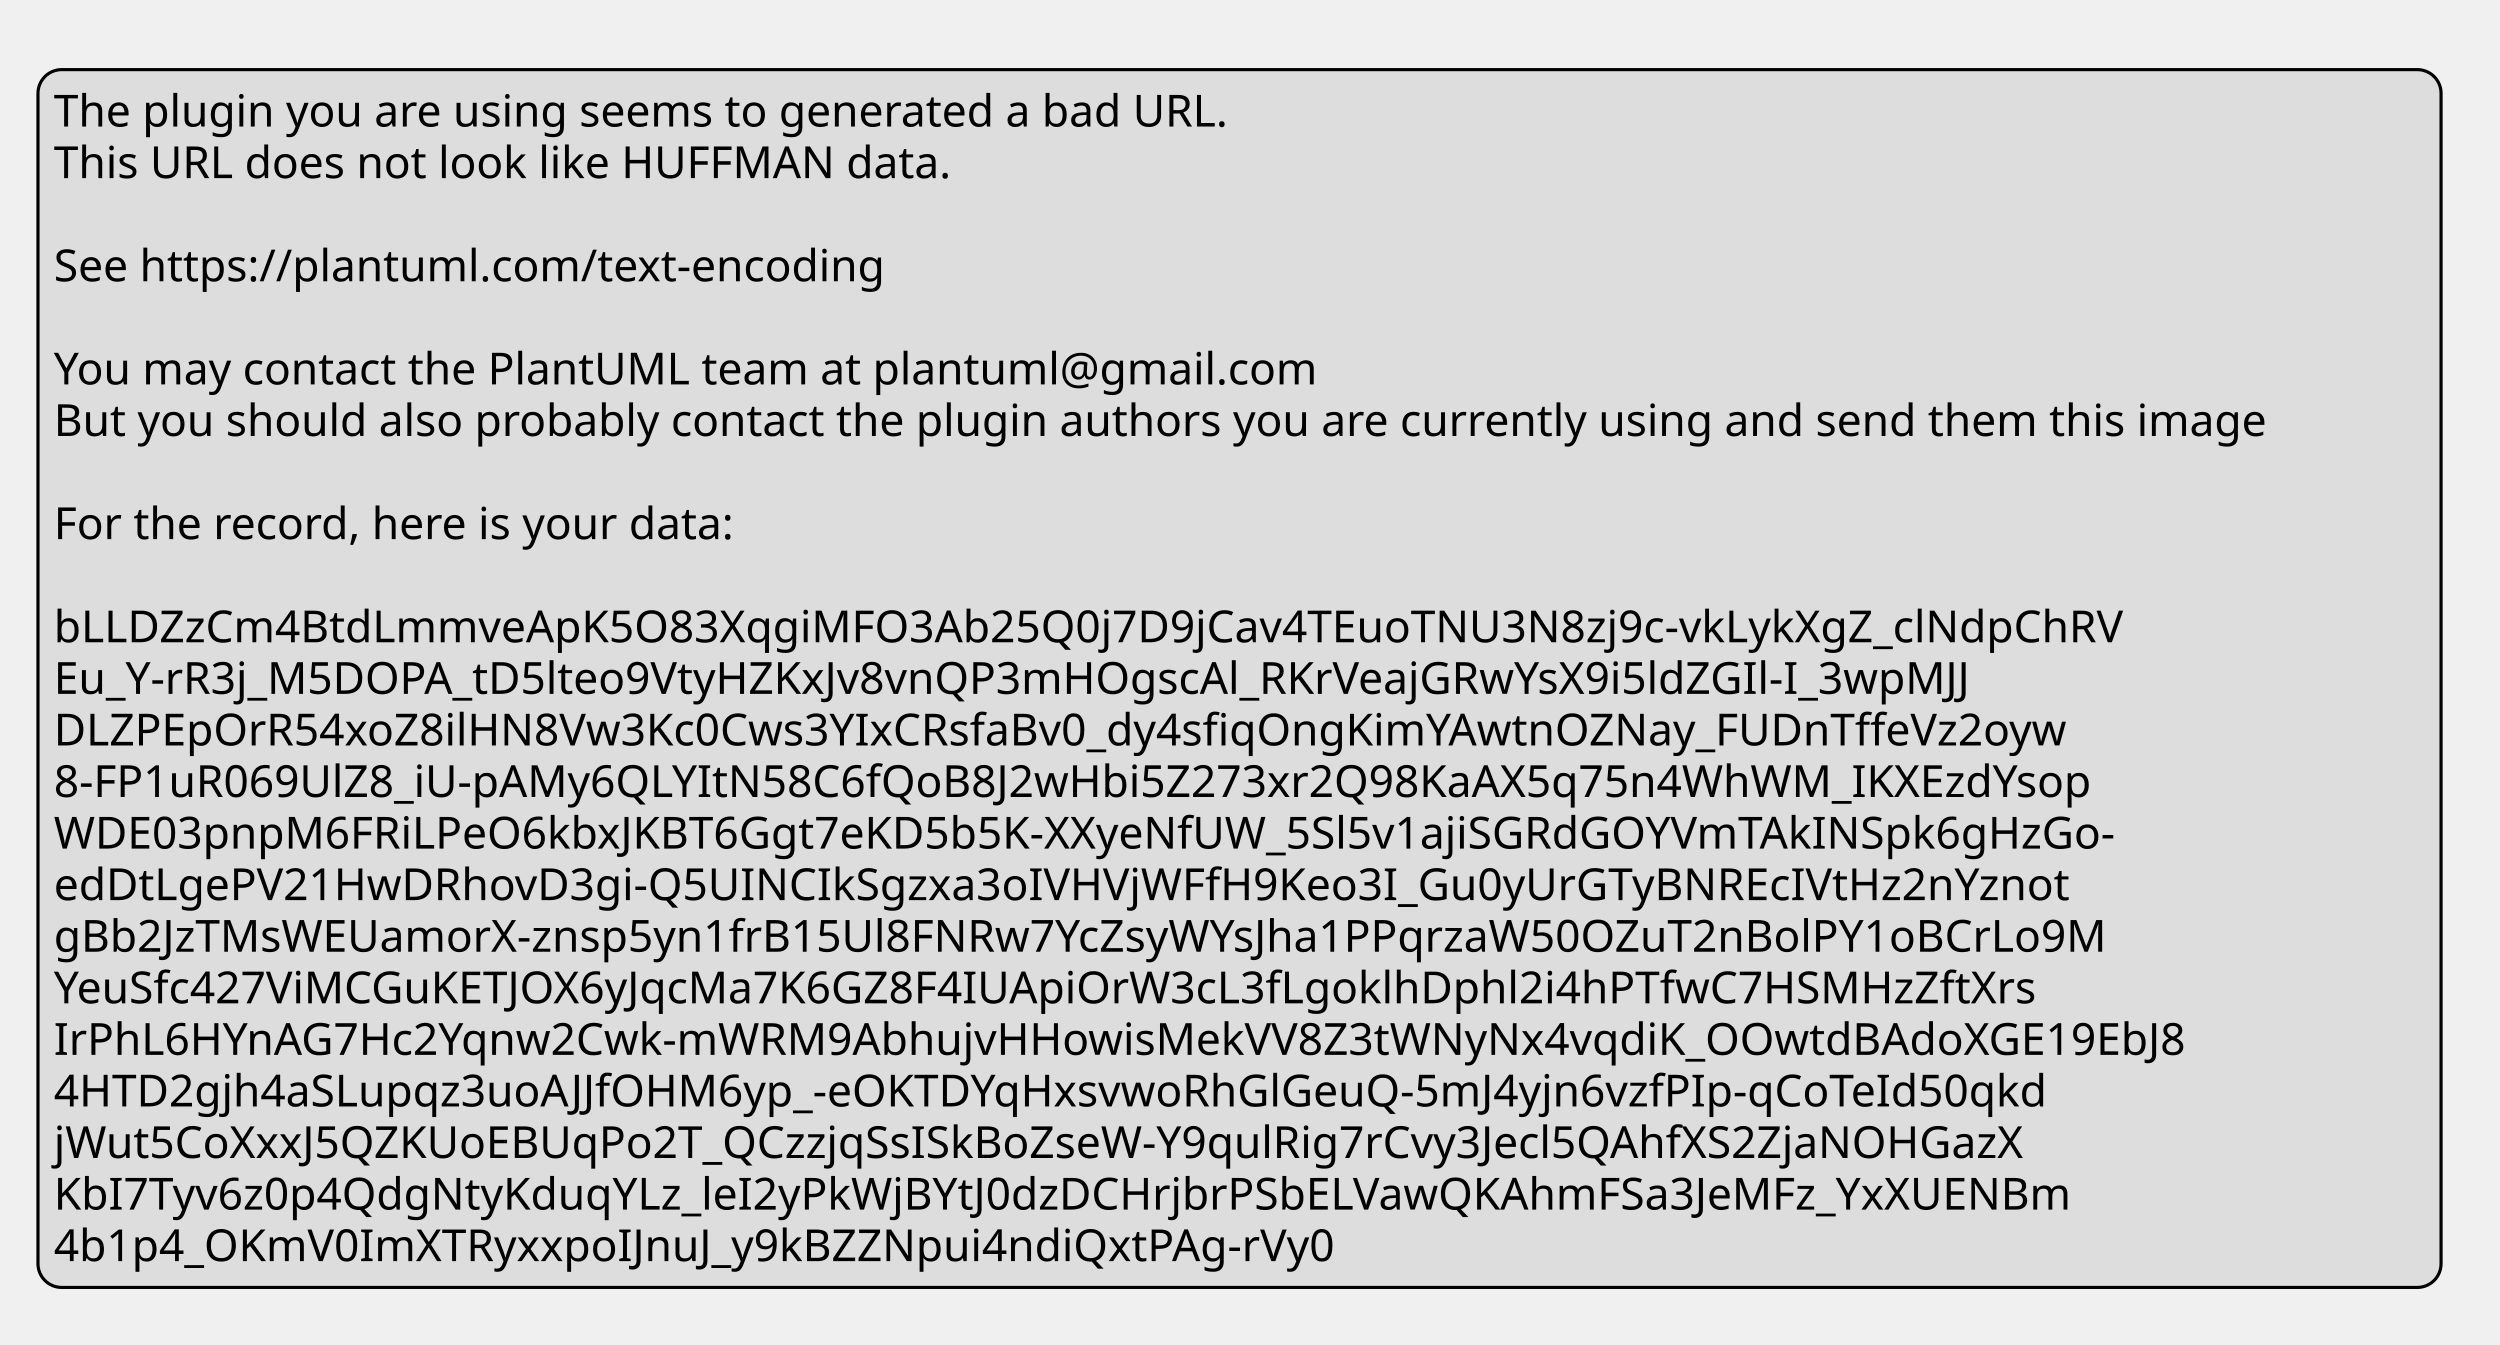
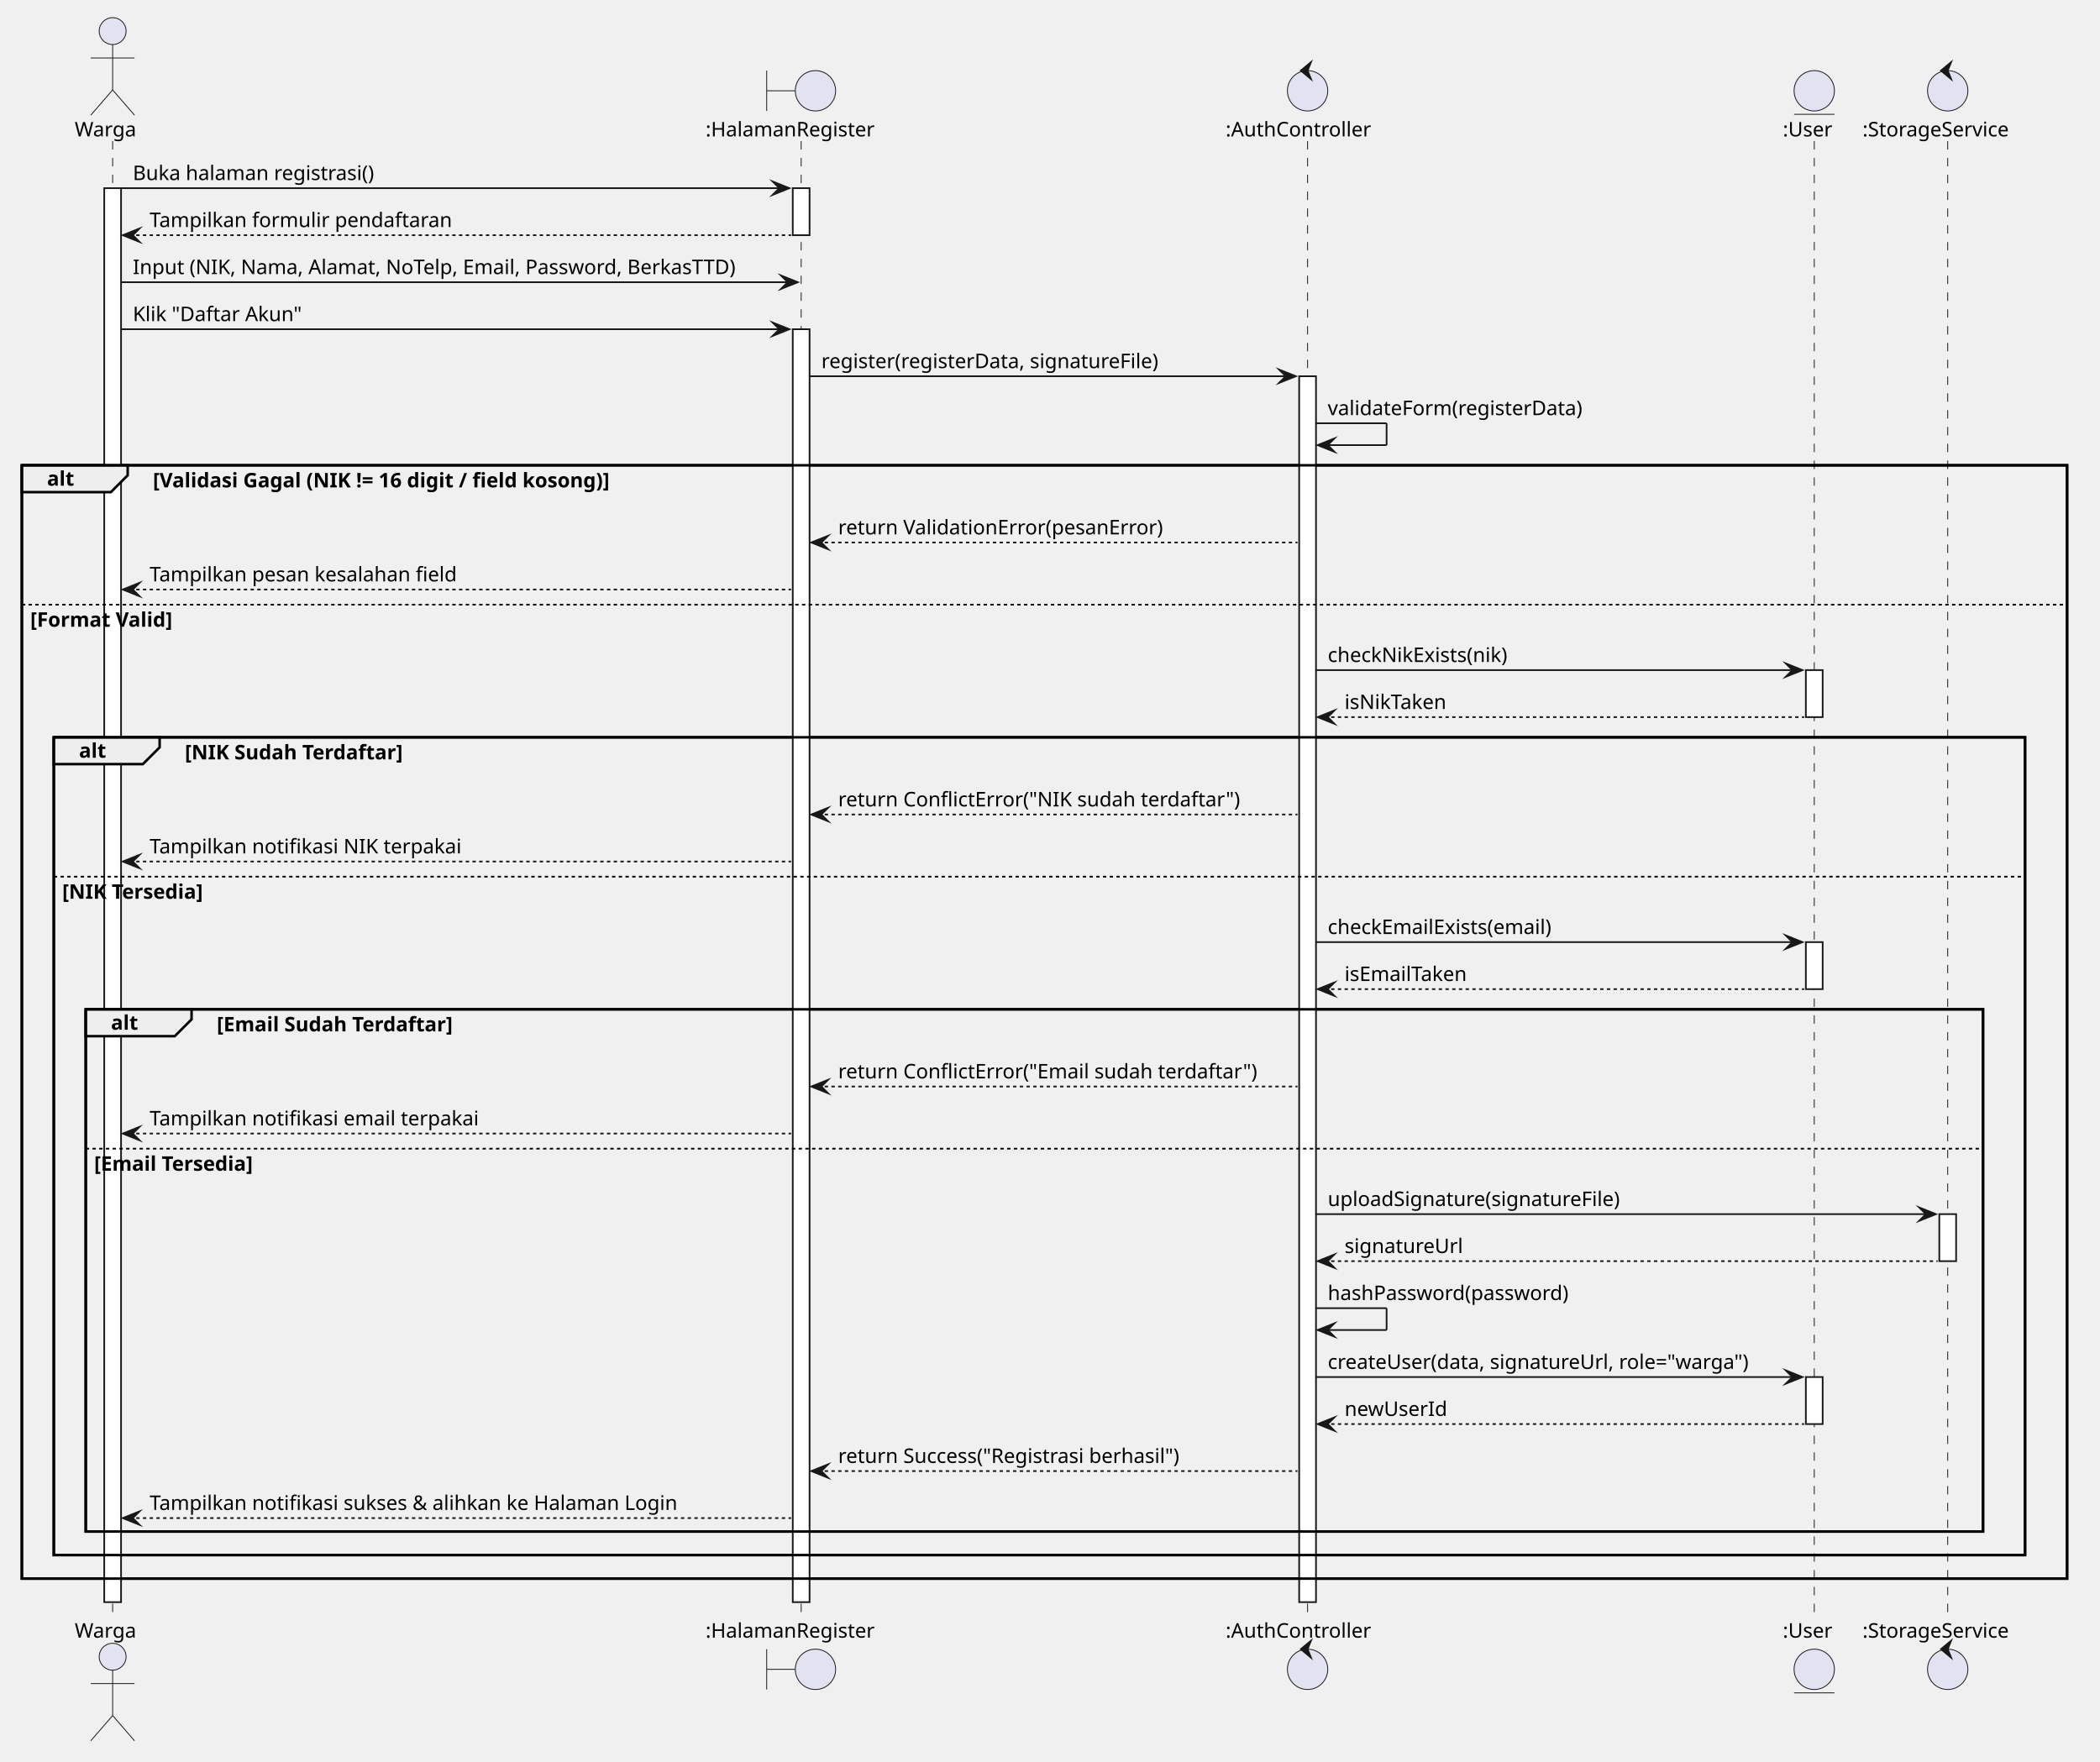
- <svg xmlns="http://www.w3.org/2000/svg" version="1.1" data-diagram-type="CLASS" style="width:790px;height:425px;background:#FFFFFF;" width="790px" height="425px" viewBox="0 0 790 425" zoomAndPan="magnify" preserveAspectRatio="none" contentStyleType="text/css">
+ <svg xmlns="http://www.w3.org/2000/svg" version="1.1" data-diagram-type="SEQUENCE" style="width:1249px;height:1048px;background:#FFFFFF;" width="1249px" height="1048px" viewBox="0 0 1249 1048" zoomAndPan="magnify" preserveAspectRatio="none" contentStyleType="text/css">
  <defs />
  <g font-family="sans-serif" lengthAdjust="spacing">
-     <g class="legend" data-source-line="1">
-       <rect x="12" y="22" width="759.376" height="384.828" fill="#DDD" style="stroke:#000;stroke-width:1;" rx="7.5" ry="7.5" />
-       <text x="17" y="39.995" fill="#000" font-size="14" textLength="399.301">The plugin you are using seems to generated a bad URL.</text>
-       <text x="17" y="56.292" fill="#000" font-size="14" textLength="302.442">This URL does not look like HUFFMAN data.</text>
-       <text x="17" y="72.589" fill="#000" font-size="14"> </text>
-       <text x="17" y="88.886" fill="#000" font-size="14" textLength="279.146">See https://plantuml.com/text-encoding</text>
-       <text x="17" y="105.183" fill="#000" font-size="14"> </text>
-       <text x="17" y="121.479" fill="#000" font-size="14" textLength="428.148">You may contact the PlantUML team at plantuml@gmail.com</text>
-       <text x="17" y="137.776" fill="#000" font-size="14" textLength="749.376">But you should also probably contact the plugin authors you are currently using and send them this image</text>
-       <text x="17" y="154.073" fill="#000" font-size="14"> </text>
-       <text x="17" y="170.37" fill="#000" font-size="14" textLength="232.545">For the record, here is your data:</text>
-       <text x="17" y="186.667" fill="#000" font-size="14"> </text>
-       <text x="17" y="202.964" fill="#000" font-size="14" textLength="704.033">bLLDZzCm4BtdLmmveApK5O83XqgiMFO3Ab25Q0j7D9jCav4TEuoTNU3N8zj9c-vkLykXgZ_clNdpChRV</text>
-       <text x="17" y="219.261" fill="#000" font-size="14" textLength="650.85">Eu_Y-rR3j_M5DOPA_tD5lteo9VtyHZKxJv8vnQP3mHOgscAl_RKrVeajGRwYsX9i5ldZGIl-I_3wpMJJ</text>
-       <text x="17" y="235.558" fill="#000" font-size="14" textLength="684.476">DLZPEpOrR54xoZ8ilHN8Vw3Kc0Cws3YIxCRsfaBv0_dy4sfiqOngKimYAwtnOZNay_FUDnTffeVz2oyw</text>
-       <text x="17" y="251.854" fill="#000" font-size="14" textLength="690.252">8-FP1uR069UlZ8_iU-pAMy6QLYItN58C6fQoB8J2wHbi5Z273xr2Q98KaAX5q75n4WhWM_IKXEzdYsop</text>
-       <text x="17" y="268.151" fill="#000" font-size="14" textLength="700.212">WDE03pnpM6FRiLPeO6kbxJKBT6Ggt7eKD5b5K-XXyeNfUW_5Sl5v1ajiSGRdGOYVmTAkINSpk6gHzGo-</text>
-       <text x="17" y="284.448" fill="#000" font-size="14" textLength="677.858">edDtLgePV21HwDRhovD3gi-Q5UINCIkSgzxa3oIVHVjWFfH9Keo3I_Gu0yUrGTyBNREcIVtHz2nYznot</text>
-       <text x="17" y="300.745" fill="#000" font-size="14" textLength="692.474">gBb2JzTMsWEUamorX-znsp5yn1frB15Ul8FNRw7YcZsyWYsJha1PPqrzaW50OZuT2nBolPY1oBCrLo9M</text>
-       <text x="17" y="317.042" fill="#000" font-size="14" textLength="671.289">YeuSfc427ViMCGuKETJOX6yJqcMa7K6GZ8F4IUApiOrW3cL3fLgoklhDphl2i4hPTfwC7HSMHzZftXrs</text>
-       <text x="17" y="333.339" fill="#000" font-size="14" textLength="717.821">IrPhL6HYnAG7Hc2Yqnw2Cwk-mWRM9AbhujvHHowisMekVV8Z3tWNyNx4vqdiK_OOwtdBAdoXGE19EbJ8</text>
-       <text x="17" y="349.636" fill="#000" font-size="14" textLength="669.806">4HTD2gjh4aSLupqz3uoAJJfOHM6yp_-eOKTDYqHxsvwoRhGlGeuQ-5mJ4yjn6vzfPIp-qCoTeId50qkd</text>
-       <text x="17" y="365.933" fill="#000" font-size="14" textLength="671.323">jWut5CoXxxJ5QZKUoEBUqPo2T_QCzzjqSsISkBoZseW-Y9qulRig7rCvy3Jecl5QAhfXS2ZjaNOHGazX</text>
-       <text x="17" y="382.229" fill="#000" font-size="14" textLength="680.784">KbI7Tyv6z0p4QdgNtyKduqYLz_leI2yPkWjBYtJ0dzDCHrjbrPSbELVawQKAhmFSa3JeMFz_YxXUENBm</text>
-       <text x="17" y="398.526" fill="#000" font-size="14" textLength="434.937">4b1p4_OKmV0ImXTRyxxpoIJnuJ_y9kBZZNpui4ndiQxtPAg-rVy0</text>
+     <rect x="13" y="276.781" width="1216.424" height="662.281" fill="none" style="stroke:#000;stroke-width:1.5;" />
+     <rect x="32" y="438.594" width="1172.424" height="486.469" fill="none" style="stroke:#000;stroke-width:1.5;" />
+     <rect x="51" y="600.406" width="1128.424" height="310.656" fill="none" style="stroke:#000;stroke-width:1.5;" />
+     <g>
+       <rect x="63.5" y="83.969" width="8" height="879.094" fill="#000" fill-opacity="0" />
+       <line x1="67" y1="83.969" x2="67" y2="963.063" style="stroke:#181818;stroke-width:0.5;stroke-dasharray:5,5;" />
    </g>
+     <g>
+       <rect x="62" y="111.938" width="10" height="841.125" fill="#FFF" style="stroke:#181818;stroke-width:1;" />
+     </g>
+     <g>
+       <rect x="473.006" y="83.969" width="8" height="879.094" fill="#000" fill-opacity="0" />
+       <line x1="476.506" y1="83.969" x2="476.506" y2="963.063" style="stroke:#181818;stroke-width:0.5;stroke-dasharray:5,5;" />
+     </g>
+     <g>
+       <rect x="471.506" y="111.938" width="10" height="27.969" fill="#FFF" style="stroke:#181818;stroke-width:1;" />
+     </g>
+     <g>
+       <rect x="471.506" y="195.844" width="10" height="757.219" fill="#FFF" style="stroke:#181818;stroke-width:1;" />
+     </g>
+     <g>
+       <rect x="774.199" y="83.969" width="8" height="879.094" fill="#000" fill-opacity="0" />
+       <line x1="777.699" y1="83.969" x2="777.699" y2="963.063" style="stroke:#181818;stroke-width:0.5;stroke-dasharray:5,5;" />
+     </g>
+     <g>
+       <rect x="772.699" y="223.813" width="10" height="729.25" fill="#FFF" style="stroke:#181818;stroke-width:1;" />
+     </g>
+     <g>
+       <rect x="1075.555" y="83.969" width="8" height="879.094" fill="#000" fill-opacity="0" />
+       <line x1="1079.055" y1="83.969" x2="1079.055" y2="963.063" style="stroke:#181818;stroke-width:0.5;stroke-dasharray:5,5;" />
+     </g>
+     <g>
+       <rect x="1074.055" y="398.625" width="10" height="27.969" fill="#FFF" style="stroke:#181818;stroke-width:1;" />
+     </g>
+     <g>
+       <rect x="1074.055" y="560.438" width="10" height="27.969" fill="#FFF" style="stroke:#181818;stroke-width:1;" />
+     </g>
+     <g>
+       <rect x="1074.055" y="819.156" width="10" height="27.969" fill="#FFF" style="stroke:#181818;stroke-width:1;" />
+     </g>
+     <g>
+       <rect x="1154.924" y="83.969" width="8" height="879.094" fill="#000" fill-opacity="0" />
+       <line x1="1158.424" y1="83.969" x2="1158.424" y2="963.063" style="stroke:#181818;stroke-width:0.5;stroke-dasharray:5,5;" />
+     </g>
+     <g>
+       <rect x="1153.424" y="722.25" width="10" height="27.969" fill="#FFF" style="stroke:#181818;stroke-width:1;" />
+     </g>
+     <text x="44.438" y="81.139" fill="#000" font-size="12" textLength="39.123" font-family="'Segoe UI'">Warga</text>
+     <ellipse cx="67" cy="18.5" rx="8" ry="8" fill="#E2E2F0" style="stroke:#181818;stroke-width:0.5;" />
+     <path d="M67,26.5 L67,53.5 M54,34.5 L80,34.5 M67,53.5 L54,68.5 M67,53.5 L80,68.5" style="stroke:#181818;stroke-width:0.5;" fill="none" />
+     <text x="419.655" y="81.139" fill="#000" font-size="12" textLength="107.701" font-family="'Segoe UI'">:HalamanRegister</text>
+     <path d="M456.006,42 L456.006,66 M456.006,54 L473.006,54" style="stroke:#181818;stroke-width:0.5;" fill="none" />
+     <ellipse cx="485.006" cy="54" rx="12" ry="12" fill="#E2E2F0" style="stroke:#181818;stroke-width:0.5;" />
+     <text x="728.97" y="81.139" fill="#000" font-size="12" textLength="91.459" font-family="'Segoe UI'">:AuthController</text>
+     <ellipse cx="777.699" cy="54" rx="12" ry="12" fill="#E2E2F0" style="stroke:#181818;stroke-width:0.5;" />
+     <polygon points="773.699,42,779.699,37,777.699,42,779.699,47,773.699,42" fill="#181818" style="stroke:#181818;stroke-width:1;stroke-linejoin:miter;stroke-miterlimit:10;" />
+     <text x="1060.357" y="81.139" fill="#000" font-size="12" textLength="31.395" font-family="'Segoe UI'">:User</text>
+     <ellipse cx="1079.055" cy="54" rx="12" ry="12" fill="#E2E2F0" style="stroke:#181818;stroke-width:0.5;" />
+     <line x1="1067.055" y1="68" x2="1091.055" y2="68" style="stroke:#181818;stroke-width:0.5;" />
+     <text x="1107.752" y="81.139" fill="#000" font-size="12" textLength="95.344" font-family="'Segoe UI'">:StorageService</text>
+     <ellipse cx="1158.424" cy="54" rx="12" ry="12" fill="#E2E2F0" style="stroke:#181818;stroke-width:0.5;" />
+     <polygon points="1154.424,42,1160.424,37,1158.424,42,1160.424,47,1154.424,42" fill="#181818" style="stroke:#181818;stroke-width:1;stroke-linejoin:miter;stroke-miterlimit:10;" />
+     <text x="44.438" y="974.201" fill="#000" font-size="12" textLength="39.123" font-family="'Segoe UI'">Warga</text>
+     <ellipse cx="67" cy="985.531" rx="8" ry="8" fill="#E2E2F0" style="stroke:#181818;stroke-width:0.5;" />
+     <path d="M67,993.531 L67,1020.531 M54,1001.531 L80,1001.531 M67,1020.531 L54,1035.531 M67,1020.531 L80,1035.531" style="stroke:#181818;stroke-width:0.5;" fill="none" />
+     <text x="419.655" y="974.201" fill="#000" font-size="12" textLength="107.701" font-family="'Segoe UI'">:HalamanRegister</text>
+     <path d="M456.006,981.031 L456.006,1005.031 M456.006,993.031 L473.006,993.031" style="stroke:#181818;stroke-width:0.5;" fill="none" />
+     <ellipse cx="485.006" cy="993.031" rx="12" ry="12" fill="#E2E2F0" style="stroke:#181818;stroke-width:0.5;" />
+     <text x="728.97" y="974.201" fill="#000" font-size="12" textLength="91.459" font-family="'Segoe UI'">:AuthController</text>
+     <ellipse cx="777.699" cy="993.031" rx="12" ry="12" fill="#E2E2F0" style="stroke:#181818;stroke-width:0.5;" />
+     <polygon points="773.699,981.031,779.699,976.031,777.699,981.031,779.699,986.031,773.699,981.031" fill="#181818" style="stroke:#181818;stroke-width:1;stroke-linejoin:miter;stroke-miterlimit:10;" />
+     <text x="1060.357" y="974.201" fill="#000" font-size="12" textLength="31.395" font-family="'Segoe UI'">:User</text>
+     <ellipse cx="1079.055" cy="993.031" rx="12" ry="12" fill="#E2E2F0" style="stroke:#181818;stroke-width:0.5;" />
+     <line x1="1067.055" y1="1007.031" x2="1091.055" y2="1007.031" style="stroke:#181818;stroke-width:0.5;" />
+     <text x="1107.752" y="974.201" fill="#000" font-size="12" textLength="95.344" font-family="'Segoe UI'">:StorageService</text>
+     <ellipse cx="1158.424" cy="993.031" rx="12" ry="12" fill="#E2E2F0" style="stroke:#181818;stroke-width:0.5;" />
+     <polygon points="1154.424,981.031,1160.424,976.031,1158.424,981.031,1160.424,986.031,1154.424,981.031" fill="#181818" style="stroke:#181818;stroke-width:1;stroke-linejoin:miter;stroke-miterlimit:10;" />
+     <polygon points="459.506,107.938,469.506,111.938,459.506,115.938,463.506,111.938" fill="#181818" style="stroke:#181818;stroke-width:1;stroke-linejoin:miter;stroke-miterlimit:10;" />
+     <line x1="72" y1="111.938" x2="465.506" y2="111.938" style="stroke:#181818;stroke-width:1;" />
+     <text x="79" y="107.107" fill="#000" font-size="12" textLength="155.525" font-family="'Segoe UI'">Buka halaman registrasi()</text>
+     <polygon points="83,135.906,73,139.906,83,143.906,79,139.906" fill="#181818" style="stroke:#181818;stroke-width:1;stroke-linejoin:miter;stroke-miterlimit:10;" />
+     <line x1="77" y1="139.906" x2="470.506" y2="139.906" style="stroke:#181818;stroke-width:1;stroke-dasharray:2,2;" />
+     <text x="89" y="135.076" fill="#000" font-size="12" textLength="191.344" font-family="'Segoe UI'">Tampilkan formulir pendaftaran</text>
+     <polygon points="464.506,163.875,474.506,167.875,464.506,171.875,468.506,167.875" fill="#181818" style="stroke:#181818;stroke-width:1;stroke-linejoin:miter;stroke-miterlimit:10;" />
+     <line x1="72" y1="167.875" x2="470.506" y2="167.875" style="stroke:#181818;stroke-width:1;" />
+     <text x="79" y="163.045" fill="#000" font-size="12" textLength="385.506" font-family="'Segoe UI'">Input (NIK, Nama, Alamat, NoTelp, Email, Password, BerkasTTD)</text>
+     <polygon points="459.506,191.844,469.506,195.844,459.506,199.844,463.506,195.844" fill="#181818" style="stroke:#181818;stroke-width:1;stroke-linejoin:miter;stroke-miterlimit:10;" />
+     <line x1="72" y1="195.844" x2="465.506" y2="195.844" style="stroke:#181818;stroke-width:1;" />
+     <text x="79" y="191.014" fill="#000" font-size="12" textLength="108.334" font-family="'Segoe UI'">Klik "Daftar Akun"</text>
+     <polygon points="760.699,219.813,770.699,223.813,760.699,227.813,764.699,223.813" fill="#181818" style="stroke:#181818;stroke-width:1;stroke-linejoin:miter;stroke-miterlimit:10;" />
+     <line x1="481.506" y1="223.813" x2="766.699" y2="223.813" style="stroke:#181818;stroke-width:1;" />
+     <text x="488.506" y="218.982" fill="#000" font-size="12" textLength="216.469" font-family="'Segoe UI'">register(registerData, signatureFile)</text>
+     <line x1="782.699" y1="251.781" x2="824.699" y2="251.781" style="stroke:#181818;stroke-width:1;" />
+     <line x1="824.699" y1="251.781" x2="824.699" y2="264.781" style="stroke:#181818;stroke-width:1;" />
+     <line x1="783.699" y1="264.781" x2="824.699" y2="264.781" style="stroke:#181818;stroke-width:1;" />
+     <polygon points="793.699,260.781,783.699,264.781,793.699,268.781,789.699,264.781" fill="#181818" style="stroke:#181818;stroke-width:1;stroke-linejoin:miter;stroke-miterlimit:10;" />
+     <text x="789.699" y="246.951" fill="#000" font-size="12" textLength="163.605" font-family="'Segoe UI'">validateForm(registerData)</text>
+     <path d="M13,276.781 L75.947,276.781 L75.947,282.75 L65.947,292.75 L13,292.75 L13,276.781" style="stroke:#000;stroke-width:1.5;" fill="#EEE" />
+     <rect x="13" y="276.781" width="1216.424" height="662.281" fill="none" style="stroke:#000;stroke-width:1.5;" />
+     <text x="28" y="288.92" fill="#000" font-size="12" textLength="17.947" font-weight="700" font-family="'Segoe UI'">alt</text>
+     <text x="90.947" y="289.92" fill="#000" font-size="12" textLength="318.141" font-weight="700" font-family="'Segoe UI'">[Validasi Gagal (NIK != 16 digit / field kosong)]</text>
+     <polygon points="492.506,318.719,482.506,322.719,492.506,326.719,488.506,322.719" fill="#181818" style="stroke:#181818;stroke-width:1;stroke-linejoin:miter;stroke-miterlimit:10;" />
+     <line x1="486.506" y1="322.719" x2="771.699" y2="322.719" style="stroke:#181818;stroke-width:1;stroke-dasharray:2,2;" />
+     <text x="498.506" y="317.889" fill="#000" font-size="12" textLength="206.191" font-family="'Segoe UI'">return ValidationError(pesanError)</text>
+     <polygon points="83,346.688,73,350.688,83,354.688,79,350.688" fill="#181818" style="stroke:#181818;stroke-width:1;stroke-linejoin:miter;stroke-miterlimit:10;" />
+     <line x1="77" y1="350.688" x2="470.506" y2="350.688" style="stroke:#181818;stroke-width:1;stroke-dasharray:2,2;" />
+     <text x="89" y="345.857" fill="#000" font-size="12" textLength="197.303" font-family="'Segoe UI'">Tampilkan pesan kesalahan field</text>
+     <line x1="13" y1="359.688" x2="1229.424" y2="359.688" style="stroke:#000;stroke-width:1;stroke-dasharray:2,2;" />
+     <text x="18" y="372.826" fill="#000" font-size="12" textLength="98.045" font-weight="700" font-family="'Segoe UI'">[Format Valid]</text>
+     <polygon points="1062.055,394.625,1072.055,398.625,1062.055,402.625,1066.055,398.625" fill="#181818" style="stroke:#181818;stroke-width:1;stroke-linejoin:miter;stroke-miterlimit:10;" />
+     <line x1="782.699" y1="398.625" x2="1068.055" y2="398.625" style="stroke:#181818;stroke-width:1;" />
+     <text x="789.699" y="393.795" fill="#000" font-size="12" textLength="116.871" font-family="'Segoe UI'">checkNikExists(nik)</text>
+     <polygon points="793.699,422.594,783.699,426.594,793.699,430.594,789.699,426.594" fill="#181818" style="stroke:#181818;stroke-width:1;stroke-linejoin:miter;stroke-miterlimit:10;" />
+     <line x1="787.699" y1="426.594" x2="1073.055" y2="426.594" style="stroke:#181818;stroke-width:1;stroke-dasharray:2,2;" />
+     <text x="799.699" y="421.764" fill="#000" font-size="12" textLength="65.467" font-family="'Segoe UI'">isNikTaken</text>
+     <path d="M32,438.594 L94.947,438.594 L94.947,444.563 L84.947,454.563 L32,454.563 L32,438.594" style="stroke:#000;stroke-width:1.5;" fill="#EEE" />
+     <rect x="32" y="438.594" width="1172.424" height="486.469" fill="none" style="stroke:#000;stroke-width:1.5;" />
+     <text x="47" y="450.732" fill="#000" font-size="12" textLength="17.947" font-weight="700" font-family="'Segoe UI'">alt</text>
+     <text x="109.947" y="451.732" fill="#000" font-size="12" textLength="149.449" font-weight="700" font-family="'Segoe UI'">[NIK Sudah Terdaftar]</text>
+     <polygon points="492.506,480.531,482.506,484.531,492.506,488.531,488.506,484.531" fill="#181818" style="stroke:#181818;stroke-width:1;stroke-linejoin:miter;stroke-miterlimit:10;" />
+     <line x1="486.506" y1="484.531" x2="771.699" y2="484.531" style="stroke:#181818;stroke-width:1;stroke-dasharray:2,2;" />
+     <text x="498.506" y="479.701" fill="#000" font-size="12" textLength="254.285" font-family="'Segoe UI'">return ConflictError("NIK sudah terdaftar")</text>
+     <polygon points="83,508.5,73,512.5,83,516.5,79,512.5" fill="#181818" style="stroke:#181818;stroke-width:1;stroke-linejoin:miter;stroke-miterlimit:10;" />
+     <line x1="77" y1="512.5" x2="470.506" y2="512.5" style="stroke:#181818;stroke-width:1;stroke-dasharray:2,2;" />
+     <text x="89" y="507.67" fill="#000" font-size="12" textLength="198.457" font-family="'Segoe UI'">Tampilkan notifikasi NIK terpakai</text>
+     <line x1="32" y1="521.5" x2="1204.424" y2="521.5" style="stroke:#000;stroke-width:1;stroke-dasharray:2,2;" />
+     <text x="37" y="534.639" fill="#000" font-size="12" textLength="97.277" font-weight="700" font-family="'Segoe UI'">[NIK Tersedia]</text>
+     <polygon points="1062.055,556.438,1072.055,560.438,1062.055,564.438,1066.055,560.438" fill="#181818" style="stroke:#181818;stroke-width:1;stroke-linejoin:miter;stroke-miterlimit:10;" />
+     <line x1="782.699" y1="560.438" x2="1068.055" y2="560.438" style="stroke:#181818;stroke-width:1;" />
+     <text x="789.699" y="555.607" fill="#000" font-size="12" textLength="146.109" font-family="'Segoe UI'">checkEmailExists(email)</text>
+     <polygon points="793.699,584.406,783.699,588.406,793.699,592.406,789.699,588.406" fill="#181818" style="stroke:#181818;stroke-width:1;stroke-linejoin:miter;stroke-miterlimit:10;" />
+     <line x1="787.699" y1="588.406" x2="1073.055" y2="588.406" style="stroke:#181818;stroke-width:1;stroke-dasharray:2,2;" />
+     <text x="799.699" y="583.576" fill="#000" font-size="12" textLength="79.5" font-family="'Segoe UI'">isEmailTaken</text>
+     <path d="M51,600.406 L113.947,600.406 L113.947,606.375 L103.947,616.375 L51,616.375 L51,600.406" style="stroke:#000;stroke-width:1.5;" fill="#EEE" />
+     <rect x="51" y="600.406" width="1128.424" height="310.656" fill="none" style="stroke:#000;stroke-width:1.5;" />
+     <text x="66" y="612.545" fill="#000" font-size="12" textLength="17.947" font-weight="700" font-family="'Segoe UI'">alt</text>
+     <text x="128.947" y="613.545" fill="#000" font-size="12" textLength="162.668" font-weight="700" font-family="'Segoe UI'">[Email Sudah Terdaftar]</text>
+     <polygon points="492.506,642.344,482.506,646.344,492.506,650.344,488.506,646.344" fill="#181818" style="stroke:#181818;stroke-width:1;stroke-linejoin:miter;stroke-miterlimit:10;" />
+     <line x1="486.506" y1="646.344" x2="771.699" y2="646.344" style="stroke:#181818;stroke-width:1;stroke-dasharray:2,2;" />
+     <text x="498.506" y="641.514" fill="#000" font-size="12" textLength="267.193" font-family="'Segoe UI'">return ConflictError("Email sudah terdaftar")</text>
+     <polygon points="83,670.313,73,674.313,83,678.313,79,674.313" fill="#181818" style="stroke:#181818;stroke-width:1;stroke-linejoin:miter;stroke-miterlimit:10;" />
+     <line x1="77" y1="674.313" x2="470.506" y2="674.313" style="stroke:#181818;stroke-width:1;stroke-dasharray:2,2;" />
+     <text x="89" y="669.482" fill="#000" font-size="12" textLength="211.166" font-family="'Segoe UI'">Tampilkan notifikasi email terpakai</text>
+     <line x1="51" y1="683.313" x2="1179.424" y2="683.313" style="stroke:#000;stroke-width:1;stroke-dasharray:2,2;" />
+     <text x="56" y="696.451" fill="#000" font-size="12" textLength="110.496" font-weight="700" font-family="'Segoe UI'">[Email Tersedia]</text>
+     <polygon points="1141.424,718.25,1151.424,722.25,1141.424,726.25,1145.424,722.25" fill="#181818" style="stroke:#181818;stroke-width:1;stroke-linejoin:miter;stroke-miterlimit:10;" />
+     <line x1="782.699" y1="722.25" x2="1147.424" y2="722.25" style="stroke:#181818;stroke-width:1;" />
+     <text x="789.699" y="717.42" fill="#000" font-size="12" textLength="186.129" font-family="'Segoe UI'">uploadSignature(signatureFile)</text>
+     <polygon points="793.699,746.219,783.699,750.219,793.699,754.219,789.699,750.219" fill="#181818" style="stroke:#181818;stroke-width:1;stroke-linejoin:miter;stroke-miterlimit:10;" />
+     <line x1="787.699" y1="750.219" x2="1152.424" y2="750.219" style="stroke:#181818;stroke-width:1;stroke-dasharray:2,2;" />
+     <text x="799.699" y="745.389" fill="#000" font-size="12" textLength="73.84" font-family="'Segoe UI'">signatureUrl</text>
+     <line x1="782.699" y1="778.188" x2="824.699" y2="778.188" style="stroke:#181818;stroke-width:1;" />
+     <line x1="824.699" y1="778.188" x2="824.699" y2="791.188" style="stroke:#181818;stroke-width:1;" />
+     <line x1="783.699" y1="791.188" x2="824.699" y2="791.188" style="stroke:#181818;stroke-width:1;" />
+     <polygon points="793.699,787.188,783.699,791.188,793.699,795.188,789.699,791.188" fill="#181818" style="stroke:#181818;stroke-width:1;stroke-linejoin:miter;stroke-miterlimit:10;" />
+     <text x="789.699" y="773.357" fill="#000" font-size="12" textLength="152.162" font-family="'Segoe UI'">hashPassword(password)</text>
+     <polygon points="1062.055,815.156,1072.055,819.156,1062.055,823.156,1066.055,819.156" fill="#181818" style="stroke:#181818;stroke-width:1;stroke-linejoin:miter;stroke-miterlimit:10;" />
+     <line x1="782.699" y1="819.156" x2="1068.055" y2="819.156" style="stroke:#181818;stroke-width:1;" />
+     <text x="789.699" y="814.326" fill="#000" font-size="12" textLength="272.355" font-family="'Segoe UI'">createUser(data, signatureUrl, role="warga")</text>
+     <polygon points="793.699,843.125,783.699,847.125,793.699,851.125,789.699,847.125" fill="#181818" style="stroke:#181818;stroke-width:1;stroke-linejoin:miter;stroke-miterlimit:10;" />
+     <line x1="787.699" y1="847.125" x2="1073.055" y2="847.125" style="stroke:#181818;stroke-width:1;stroke-dasharray:2,2;" />
+     <text x="799.699" y="842.295" fill="#000" font-size="12" textLength="63.311" font-family="'Segoe UI'">newUserId</text>
+     <polygon points="492.506,871.094,482.506,875.094,492.506,879.094,488.506,875.094" fill="#181818" style="stroke:#181818;stroke-width:1;stroke-linejoin:miter;stroke-miterlimit:10;" />
+     <line x1="486.506" y1="875.094" x2="771.699" y2="875.094" style="stroke:#181818;stroke-width:1;stroke-dasharray:2,2;" />
+     <text x="498.506" y="870.264" fill="#000" font-size="12" textLength="220.816" font-family="'Segoe UI'">return Success("Registrasi berhasil")</text>
+     <polygon points="83,899.063,73,903.063,83,907.063,79,903.063" fill="#181818" style="stroke:#181818;stroke-width:1;stroke-linejoin:miter;stroke-miterlimit:10;" />
+     <line x1="77" y1="903.063" x2="470.506" y2="903.063" style="stroke:#181818;stroke-width:1;stroke-dasharray:2,2;" />
+     <text x="89" y="898.232" fill="#000" font-size="12" textLength="337.916" font-family="'Segoe UI'">Tampilkan notifikasi sukses &amp; alihkan ke Halaman Login</text>
  </g>
</svg>
